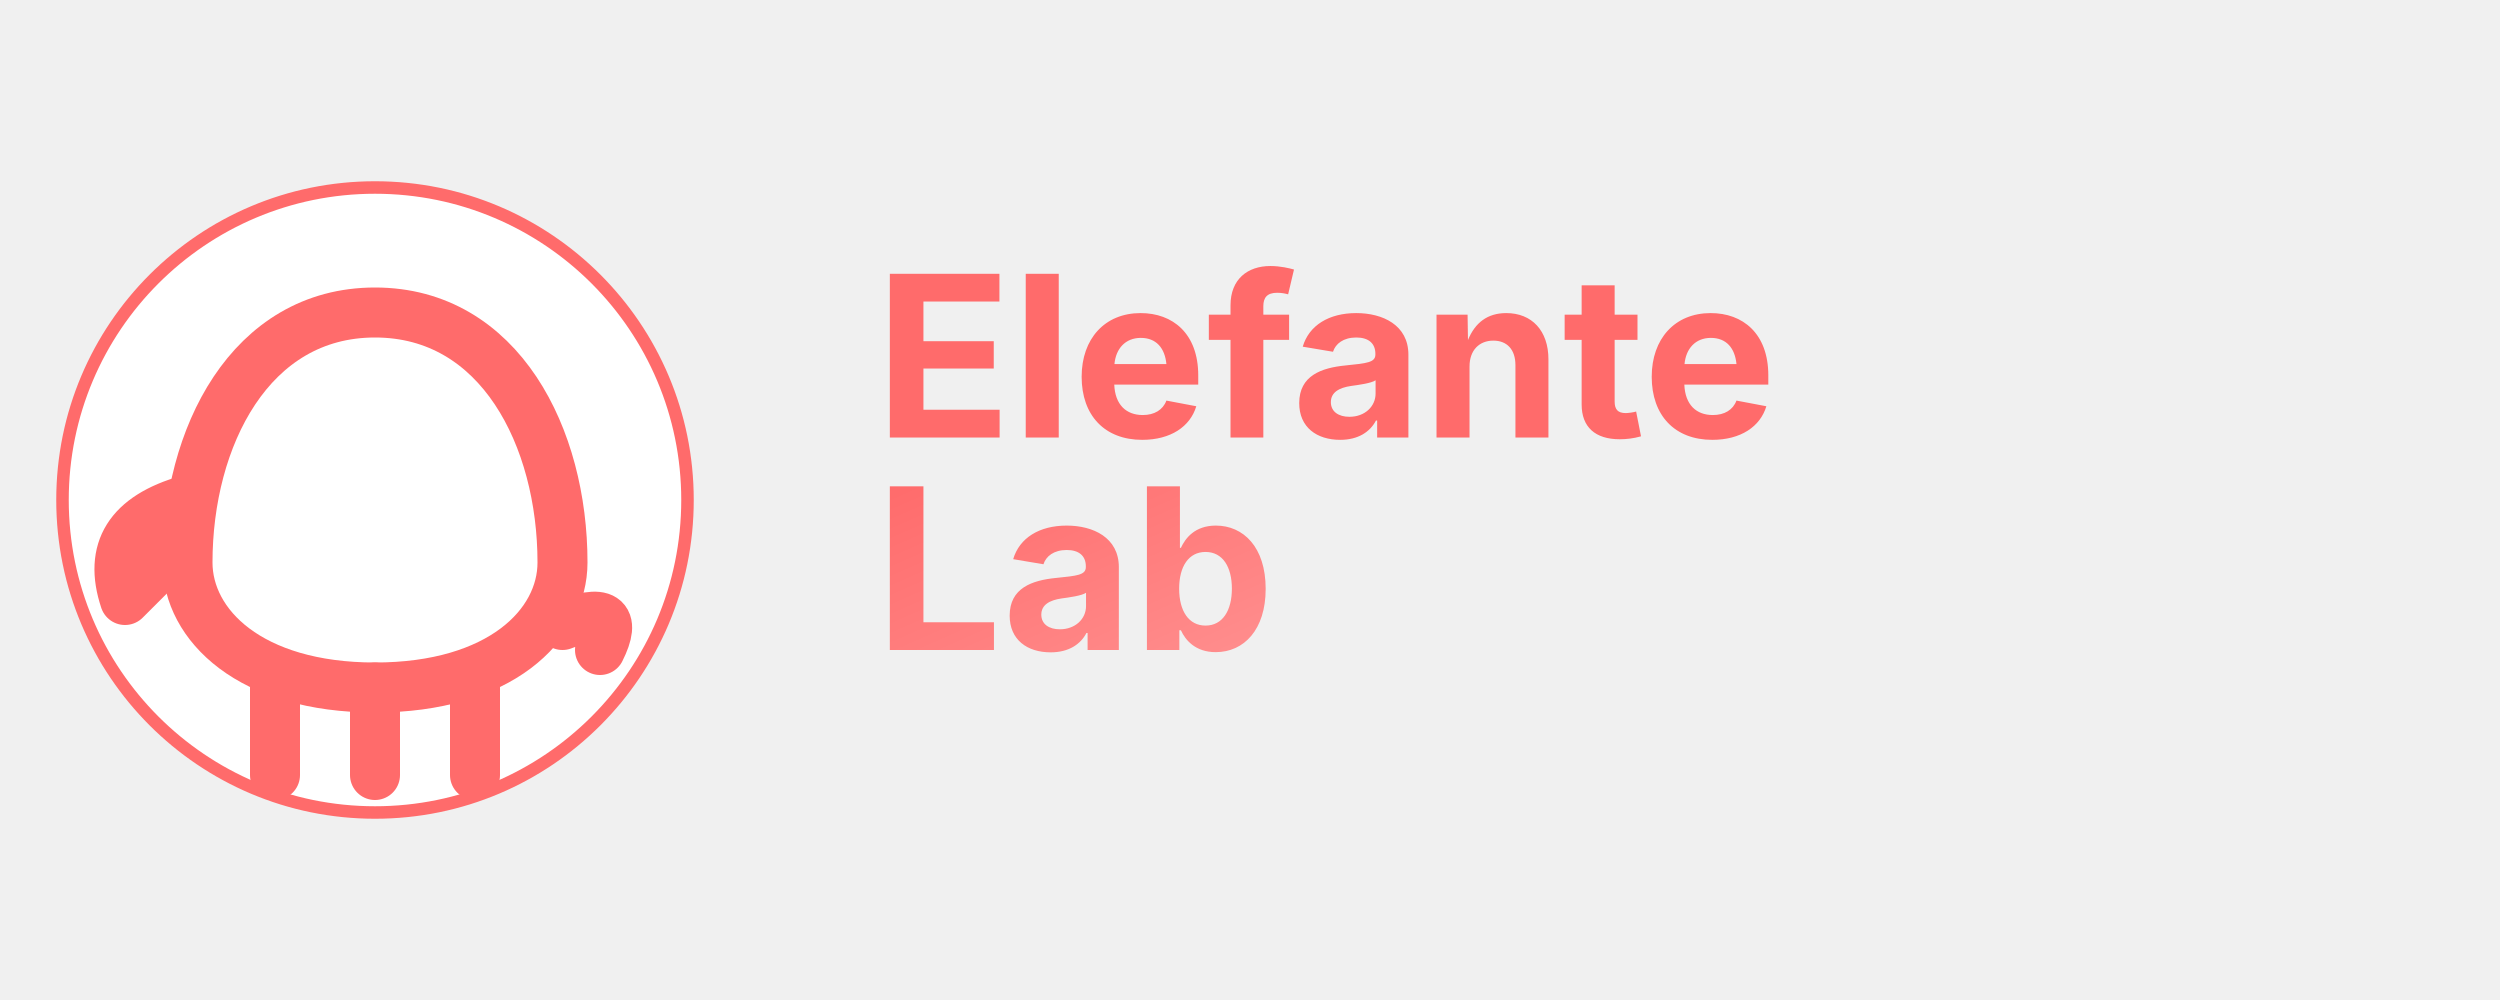
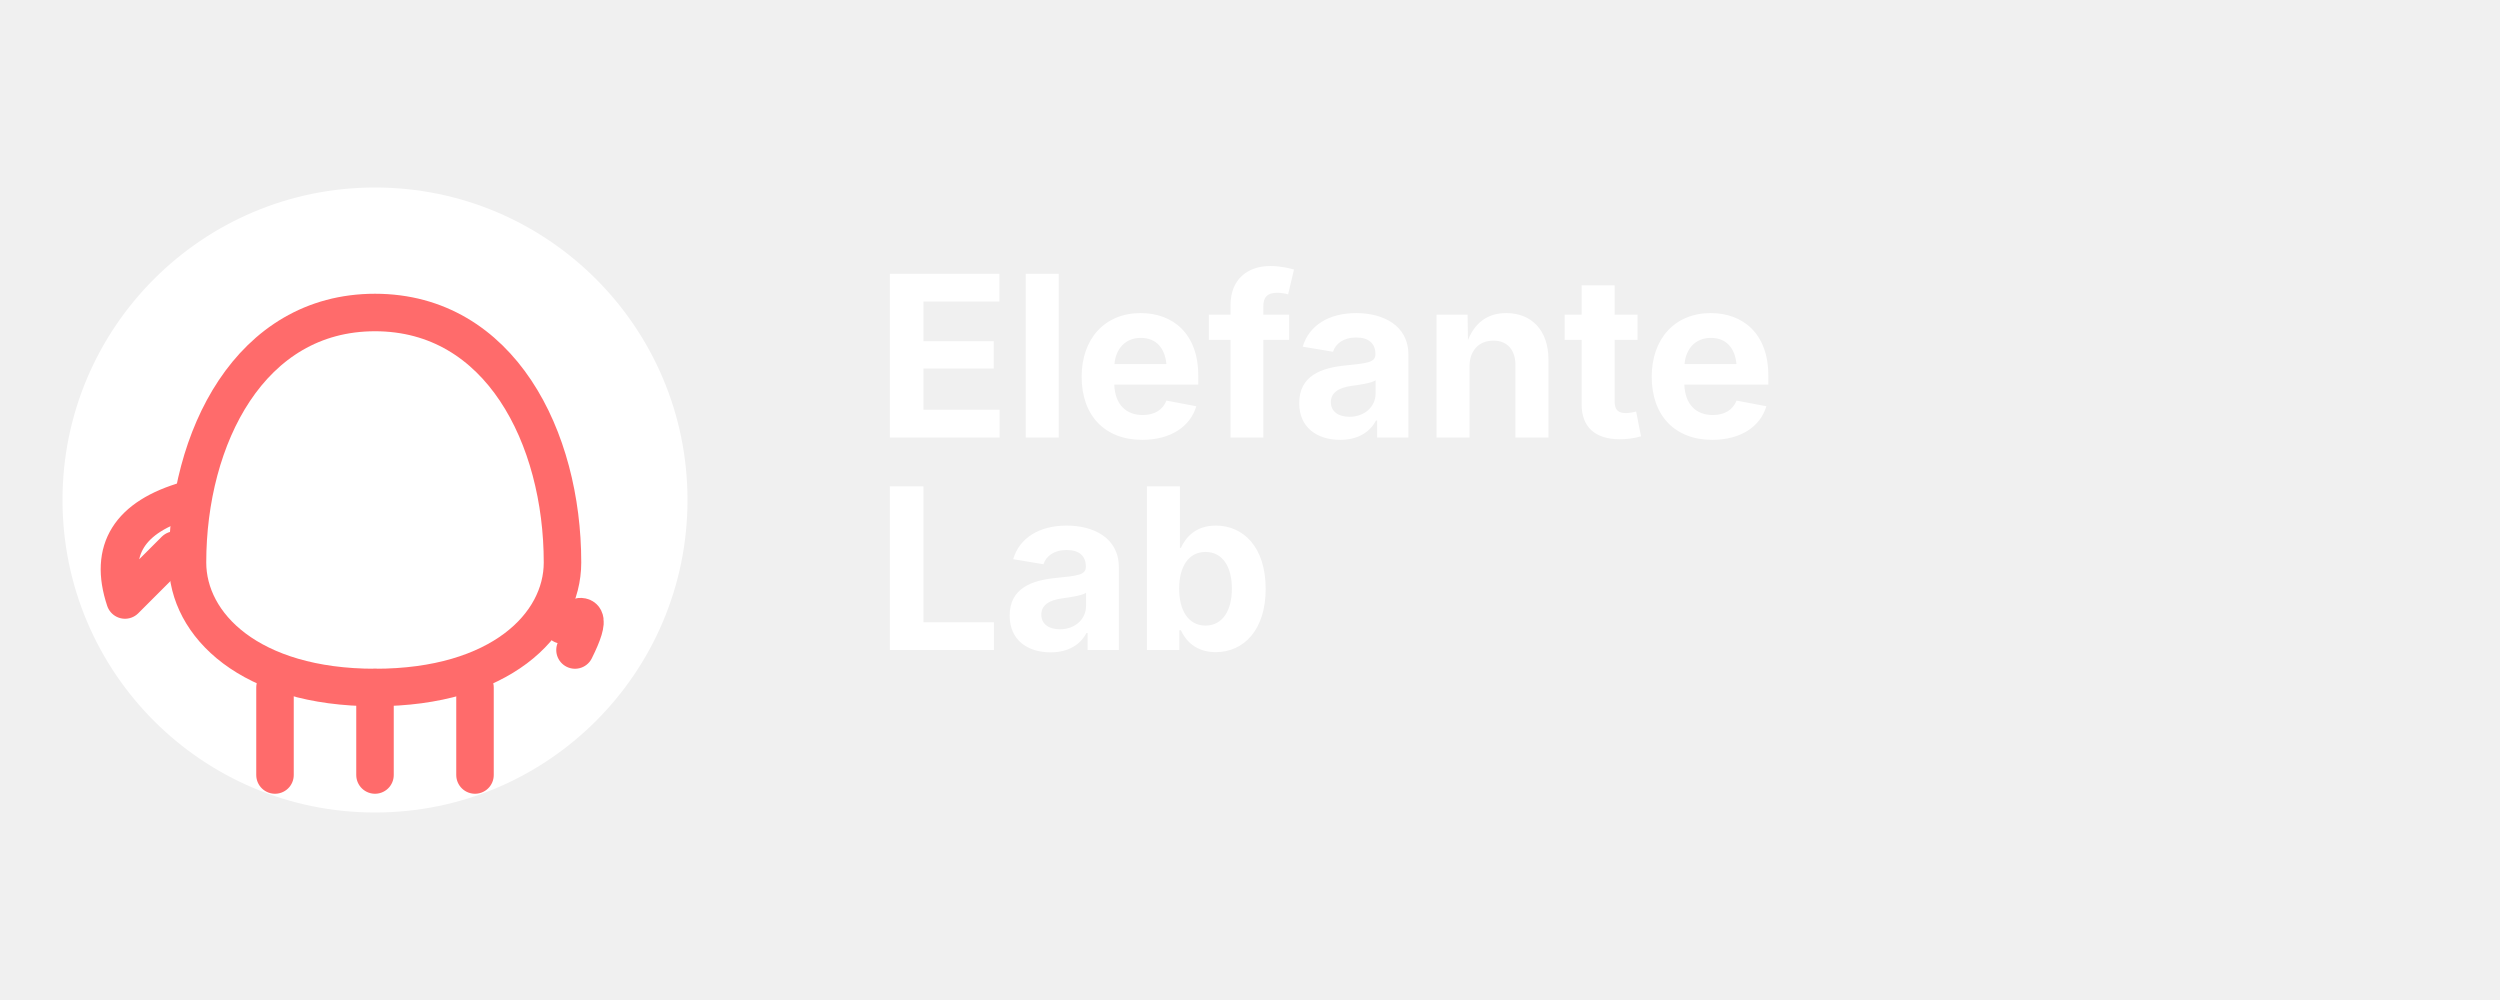
<svg xmlns="http://www.w3.org/2000/svg" width="200" height="80" viewBox="0 0 200 80">
-   <defs>
-     <linearGradient id="elefanteGradient" x1="0%" y1="0%" x2="100%" y2="100%">
-       <stop offset="0%" style="stop-color:#FF6B6B;stop-opacity:1" />
-       <stop offset="100%" style="stop-color:#FF8E8E;stop-opacity:1" />
-     </linearGradient>
-   </defs>
-   <circle cx="30" cy="40" r="25" fill="white" stroke="#FF6B6B" stroke-width="1" />
-   <g fill="none" stroke="#FF6B6B" stroke-width="4" stroke-linecap="round" stroke-linejoin="round">
+   <circle cx="30" cy="40" r="25" fill="white" />
+   <g fill="none" stroke="#FF6B6B" stroke-width="3" stroke-linecap="round" stroke-linejoin="round">
    <path d="M 15 45 C 15 35 20 25 30 25 C 40 25 45 35 45 45 C 45 50 40 55 30 55 C 20 55 15 50 15 45 Z" />
    <path d="M 15 40 Q 8 42 10 48 Q 12 46 14 44" />
    <line x1="22" y1="55" x2="22" y2="62" />
    <line x1="30" y1="55" x2="30" y2="62" />
    <line x1="38" y1="55" x2="38" y2="62" />
-     <path d="M 45 50 Q 50 48 48 52" />
+     <path d="M 45 50 Q 48 48 46 52" />
  </g>
-   <text x="70" y="35" font-family="Inter, Arial, sans-serif" font-size="18" font-weight="700" fill="#FF6B6B">
+   <text x="70" y="35" font-family="Inter, Arial, sans-serif" font-size="18" font-weight="700" fill="white">
    Elefante
  </text>
-   <text x="70" y="52" font-family="Inter, Arial, sans-serif" font-size="18" font-weight="700" fill="url(#elefanteGradient)">
+   <text x="70" y="52" font-family="Inter, Arial, sans-serif" font-size="18" font-weight="700" fill="white">
    Lab
  </text>
</svg>
